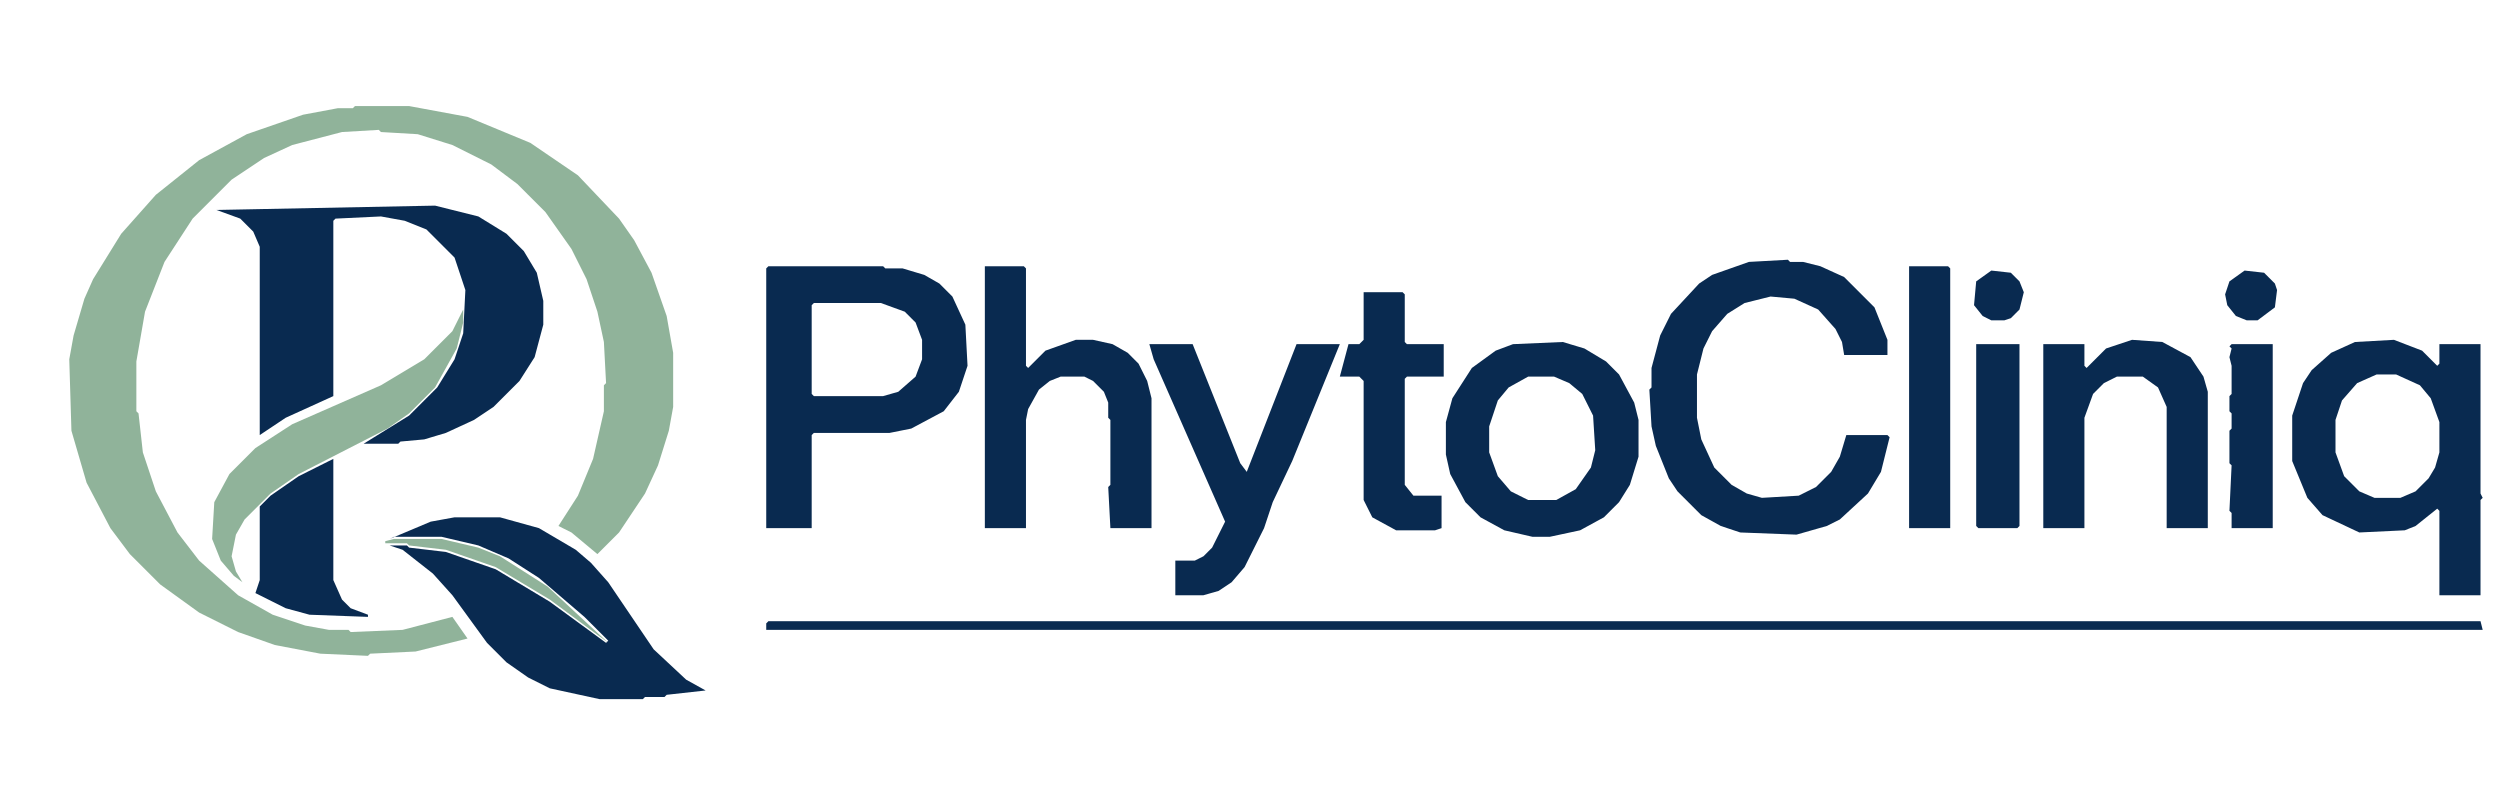
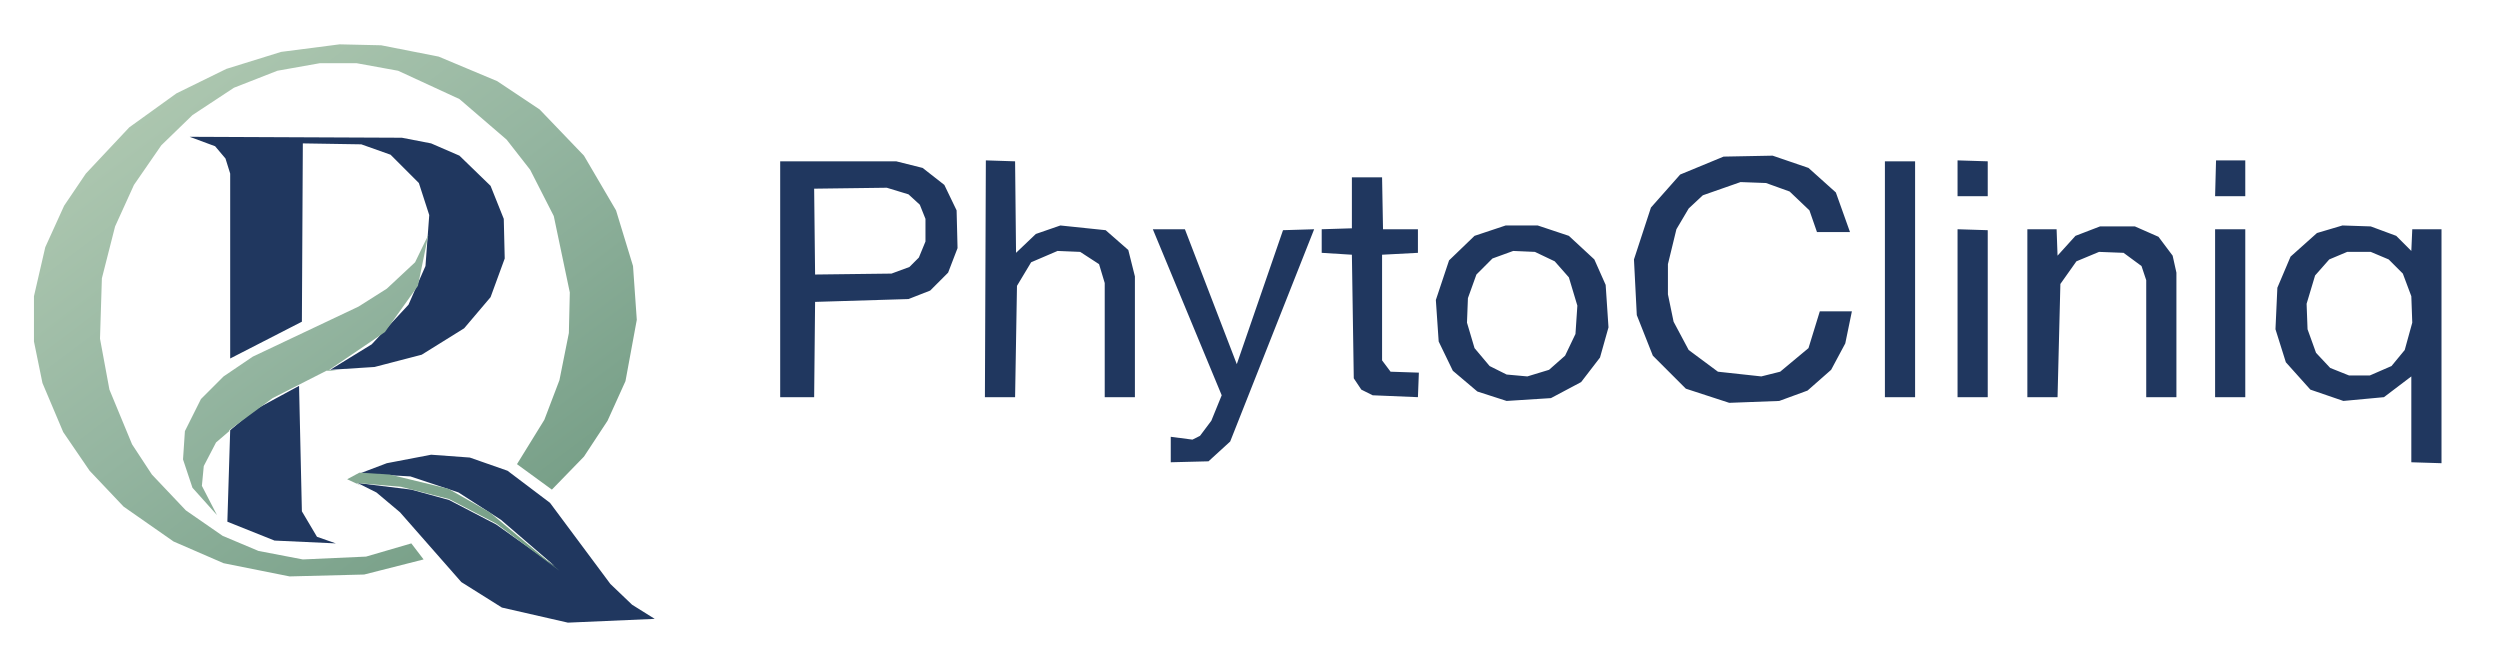
- <svg xmlns="http://www.w3.org/2000/svg" viewBox="7 16 1155 370" role="img" aria-label="PhytoCliniq">
-   <path fill="#90B39A" fill-rule="evenodd" d="M185,266 185,267 195,267 196,268 213,270 236,278 261,293 288,313 260,287 238,273 228,269 211,265 189,265ZM221,159 216,169 203,182 183,194 142,212 125,223 113,235 106,248 105,265 109,275 115,282 119,285 116,280 114,273 116,263 120,256 132,244 145,235 186,214 196,207 208,195 218,177 221,165ZM196,65 171,65 170,66 163,66 147,69 121,78 99,90 79,106 63,124 50,145 46,154 41,171 39,182 40,215 47,239 58,260 67,272 81,286 99,299 117,308 134,314 155,318 177,319 178,318 199,317 223,311 216,301 193,307 169,308 168,307 159,307 148,305 133,300 117,291 99,275 89,262 79,243 73,225 71,207 70,206 70,183 74,160 83,137 96,117 114,99 129,89 142,83 165,77 182,76 183,77 200,78 216,83 234,92 246,101 259,114 271,131 278,145 283,160 286,174 287,193 286,194 286,206 281,228 274,245 265,259 271,262 283,272 293,262 305,244 311,231 316,215 318,204 318,179 315,162 308,142 300,127 293,117 274,97 252,82 223,70Z" />
-   <path fill="#092A50" fill-rule="evenodd" d="M361,304 361,307 1154,307 1153,303 362,303ZM187,265 189,264 211,264 228,268 242,274 256,283 277,301 288,312 287,313 261,294 236,279 213,271 196,269 195,268 187,268 193,270 207,281 216,291 232,313 241,322 251,329 261,334 284,339 304,339 305,338 314,338 315,337 333,335 324,330 309,316 288,285 280,276 273,270 256,260 238,255 217,255 206,257ZM161,228 145,236 132,245 127,250 127,284 125,290 139,297 150,300 177,301 177,300 169,297 165,293 161,284ZM713,190 725,190 732,193 738,198 743,208 744,224 742,232 735,242 726,247 713,247 705,243 699,236 695,225 695,213 699,201 704,195ZM1105,189 1114,189 1125,194 1130,200 1134,211 1134,225 1132,232 1129,237 1123,243 1116,246 1104,246 1097,243 1090,236 1086,225 1086,210 1089,201 1096,193ZM1038,175 1037,176 1038,177 1037,181 1038,185 1038,198 1037,199 1037,206 1038,207 1038,214 1037,215 1037,230 1038,231 1037,252 1038,253 1038,260 1057,260 1057,175ZM920,175 920,259 921,260 939,260 940,259 940,175ZM626,175 606,175 583,234 580,230 558,175 538,175 540,182 573,257 567,269 563,273 559,275 550,275 550,291 563,291 570,289 576,285 582,278 591,260 595,248 604,229ZM706,175 698,178 687,186 678,200 675,211 675,226 677,235 684,248 691,255 702,261 715,264 723,264 737,261 748,255 755,248 760,240 764,227 764,210 762,202 755,189 749,183 739,177 729,174ZM1084,179 1075,187 1071,193 1066,208 1066,229 1073,246 1080,254 1097,262 1118,261 1123,259 1133,251 1134,252 1134,291 1153,291 1153,247 1154,246 1153,244 1153,175 1134,175 1134,184 1133,185 1126,178 1113,173 1095,174ZM1019,181 1006,174 992,173 980,177 971,186 970,185 970,175 951,175 951,260 970,260 970,209 974,198 979,193 985,190 997,190 1004,195 1008,204 1008,260 1027,260 1027,197 1025,190ZM382,157 383,156 414,156 425,160 430,165 433,173 433,182 430,190 422,197 415,199 383,199 382,198ZM637,151 637,173 635,175 630,175 626,190 635,190 637,192 637,247 641,255 652,261 670,261 673,260 673,245 660,245 656,240 656,191 657,190 674,190 674,175 657,175 656,174 656,152 655,151ZM1044,141 1037,146 1035,152 1036,157 1040,162 1045,164 1050,164 1058,158 1059,150 1058,147 1053,142ZM927,141 920,146 919,157 923,162 927,164 933,164 936,163 940,159 942,151 940,146 936,142ZM889,139 889,260 908,260 908,140 907,139ZM462,139 462,260 481,260 481,210 482,205 487,196 492,192 497,190 508,190 512,192 517,197 519,202 519,209 520,210 520,240 519,241 520,260 539,260 539,200 537,192 533,184 528,179 521,175 512,173 504,173 490,178 482,186 481,185 481,140 480,139ZM434,143 424,140 416,140 415,139 362,139 361,140 361,260 382,260 382,217 383,216 418,216 428,214 443,206 450,197 454,185 453,166 447,153 441,147ZM815,137 798,143 792,147 779,161 774,171 770,186 770,195 769,196 770,213 772,222 778,237 782,243 793,254 802,259 811,262 837,263 851,259 857,256 870,244 876,234 880,218 879,217 860,217 857,227 853,234 846,241 838,245 821,246 814,244 807,240 799,232 793,219 791,209 791,189 794,177 798,169 805,161 813,156 825,153 836,154 847,159 855,168 858,174 859,180 879,180 879,173 873,158 859,144 848,139 840,137 834,137 833,136ZM107,113 118,117 124,123 127,130 127,217 139,209 161,199 161,118 162,117 183,116 194,118 204,122 217,135 222,150 221,170 217,182 209,195 196,208 175,221 191,221 192,220 203,219 213,216 226,210 235,204 247,192 254,181 258,166 258,155 255,142 249,132 241,124 228,116 208,111Z" />
+ <svg xmlns="http://www.w3.org/2000/svg" viewBox="55 90 2650 690" role="img" aria-label="PhytoCliniq logo">
+   <defs>
+     <linearGradient id="g" x1="0" y1="0" x2=".85" y2="1">
+       <stop offset="0" stop-color="#b7ceb6" />
+       <stop offset=".52" stop-color="#94b5a0" />
+       <stop offset="1" stop-color="#729b83" />
+     </linearGradient>
+   </defs>
+   <path fill="#20375f" fill-rule="evenodd" d="M436,592 490,595 541,612 586,641 643,690 581,646 531,620 491,609 434,602 454,612 479,633 544,707 587,734 657,750 749,746 725,731 702,709 638,623 593,589 553,575 512,572 465,581ZM372,499 324,525 299,546 296,643 346,663 411,666 391,659 375,632ZM2403,333 2403,511 2435,511 2435,333ZM2130,333 2130,511 2162,511 2162,334ZM1448,333 1415,334 1366,476 1311,333 1277,333 1350,509 1339,536 1327,552 1319,556 1296,553 1296,580 1336,579 1359,558ZM2511,337 2483,362 2469,395 2467,439 2478,474 2504,503 2539,515 2582,511 2611,489 2611,580 2643,581 2643,333 2612,333 2611,356 2595,340 2568,330 2538,329ZM2543,357 2568,357 2587,365 2602,380 2611,404 2612,432 2604,461 2590,478 2567,488 2545,488 2525,480 2510,464 2501,439 2500,412 2509,382 2524,365ZM2343,341 2318,330 2281,330 2255,340 2236,361 2235,333 2204,333 2204,511 2236,511 2239,391 2256,367 2280,357 2306,358 2325,372 2330,387 2330,511 2362,511 2362,379 2358,361ZM1651,329 1618,340 1591,366 1577,408 1580,452 1595,483 1621,505 1652,515 1699,512 1731,495 1751,469 1760,437 1757,392 1745,365 1718,340 1685,329ZM1659,356 1682,357 1703,367 1718,384 1727,414 1725,444 1714,467 1697,482 1674,489 1652,487 1634,478 1618,459 1610,432 1611,406 1620,381 1637,364ZM1488,278 1488,332 1456,333 1456,358 1488,360 1490,491 1498,503 1510,509 1558,511 1559,485 1529,484 1520,472 1520,360 1558,358 1558,333 1521,333 1520,278ZM2053,261 2053,511 2085,511 2085,261ZM1033,268 1005,261 882,261 882,511 918,511 919,410 1018,407 1041,398 1060,379 1070,353 1069,313 1056,286ZM918,290 995,289 1018,296 1030,307 1036,322 1036,346 1029,363 1019,373 1000,380 919,381ZM2404,260 2403,298 2435,298 2435,260ZM2130,260 2130,298 2162,298 2162,261ZM1100,260 1099,511 1131,511 1133,393 1148,368 1176,356 1200,357 1220,370 1226,390 1226,511 1258,511 1258,383 1251,355 1227,334 1179,329 1153,338 1132,358 1131,261ZM1882,256 1836,275 1805,310 1787,365 1790,424 1807,467 1842,502 1888,517 1941,515 1971,504 1996,482 2011,454 2018,420 1984,420 1972,459 1942,484 1922,489 1876,484 1845,461 1829,431 1823,402 1823,370 1832,333 1845,311 1860,297 1900,283 1927,284 1952,293 1973,313 1981,336 2016,336 2001,294 1972,268 1934,255ZM256,235 283,245 294,258 299,274 299,470 375,431 376,242 438,243 469,254 499,284 510,318 506,372 488,413 449,455 405,482 452,479 502,466 547,438 575,405 590,364 589,322 575,287 542,255 512,242 481,236Z" />
+   <path fill="url(#g)" fill-rule="evenodd" d="M423,598 438,605 433,602 480,606 531,619 581,645 648,695 574,633 530,608 468,593 436,591ZM509,339 495,368 465,396 435,415 323,468 292,489 268,513 251,547 249,577 259,607 285,636 269,605 271,584 284,559 298,547 298,627 298,546 344,512 401,483 412,483 404,482 463,442 498,393ZM520,150 459,138 415,137 353,145 295,163 242,189 192,225 146,274 123,308 103,352 91,404 91,452 100,496 122,548 150,589 186,627 239,664 292,687 362,701 441,699 504,683 491,666 443,680 376,683 329,674 291,658 252,631 216,593 195,561 171,503 161,449 163,385 177,330 197,286 226,244 259,212 303,183 349,165 394,157 433,157 477,165 542,195 592,238 617,270 642,319 659,400 658,443 648,493 632,535 603,582 640,609 674,574 699,536 718,494 730,429 726,372 708,313 674,255 627,206 582,176Z" />
</svg>
